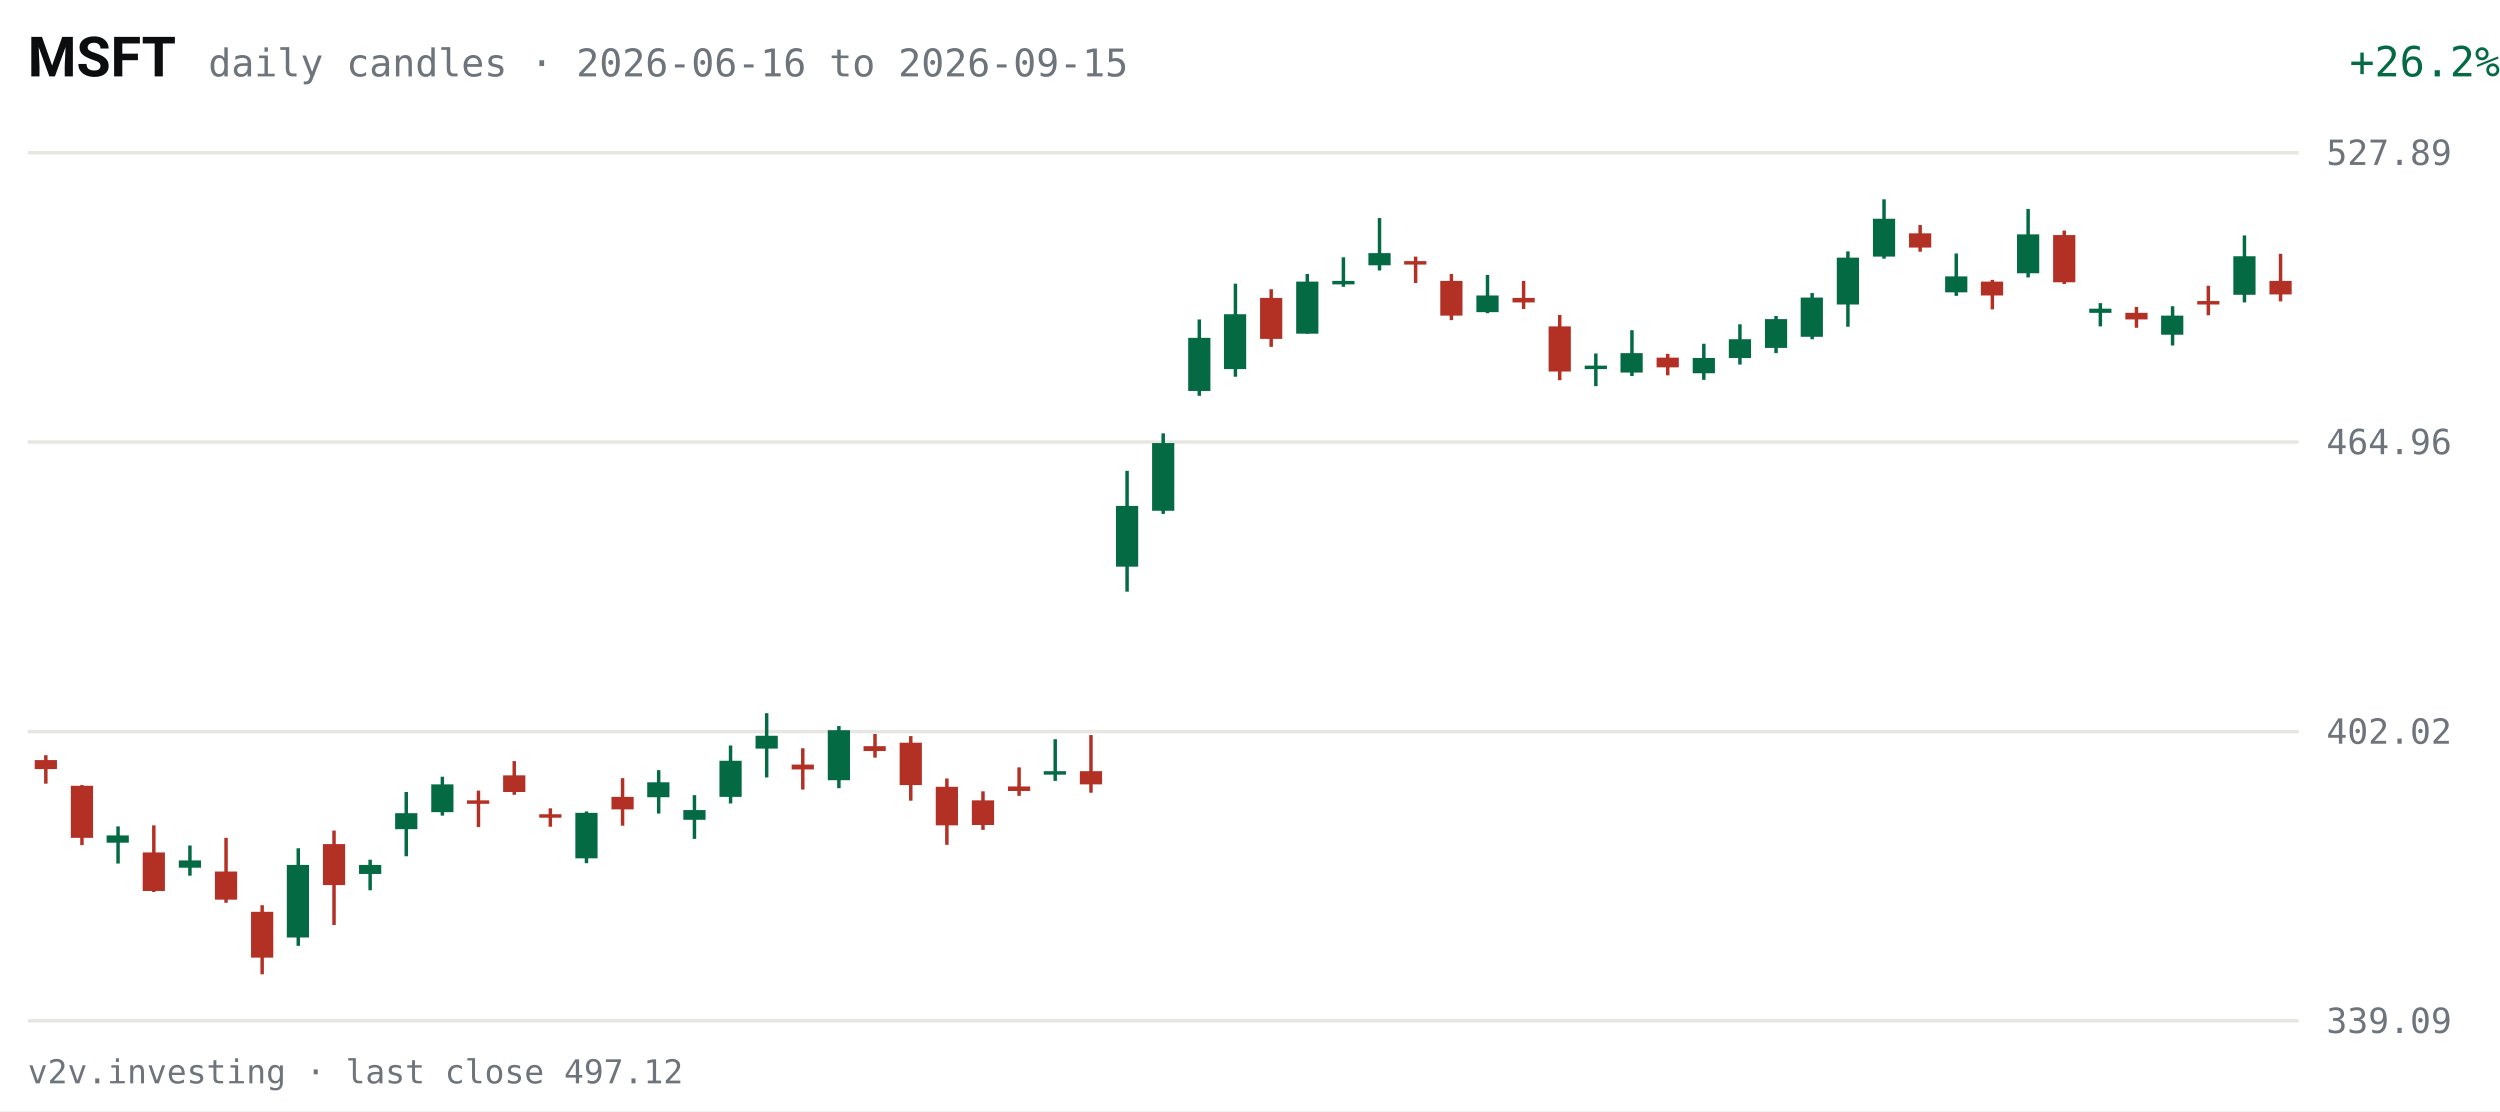
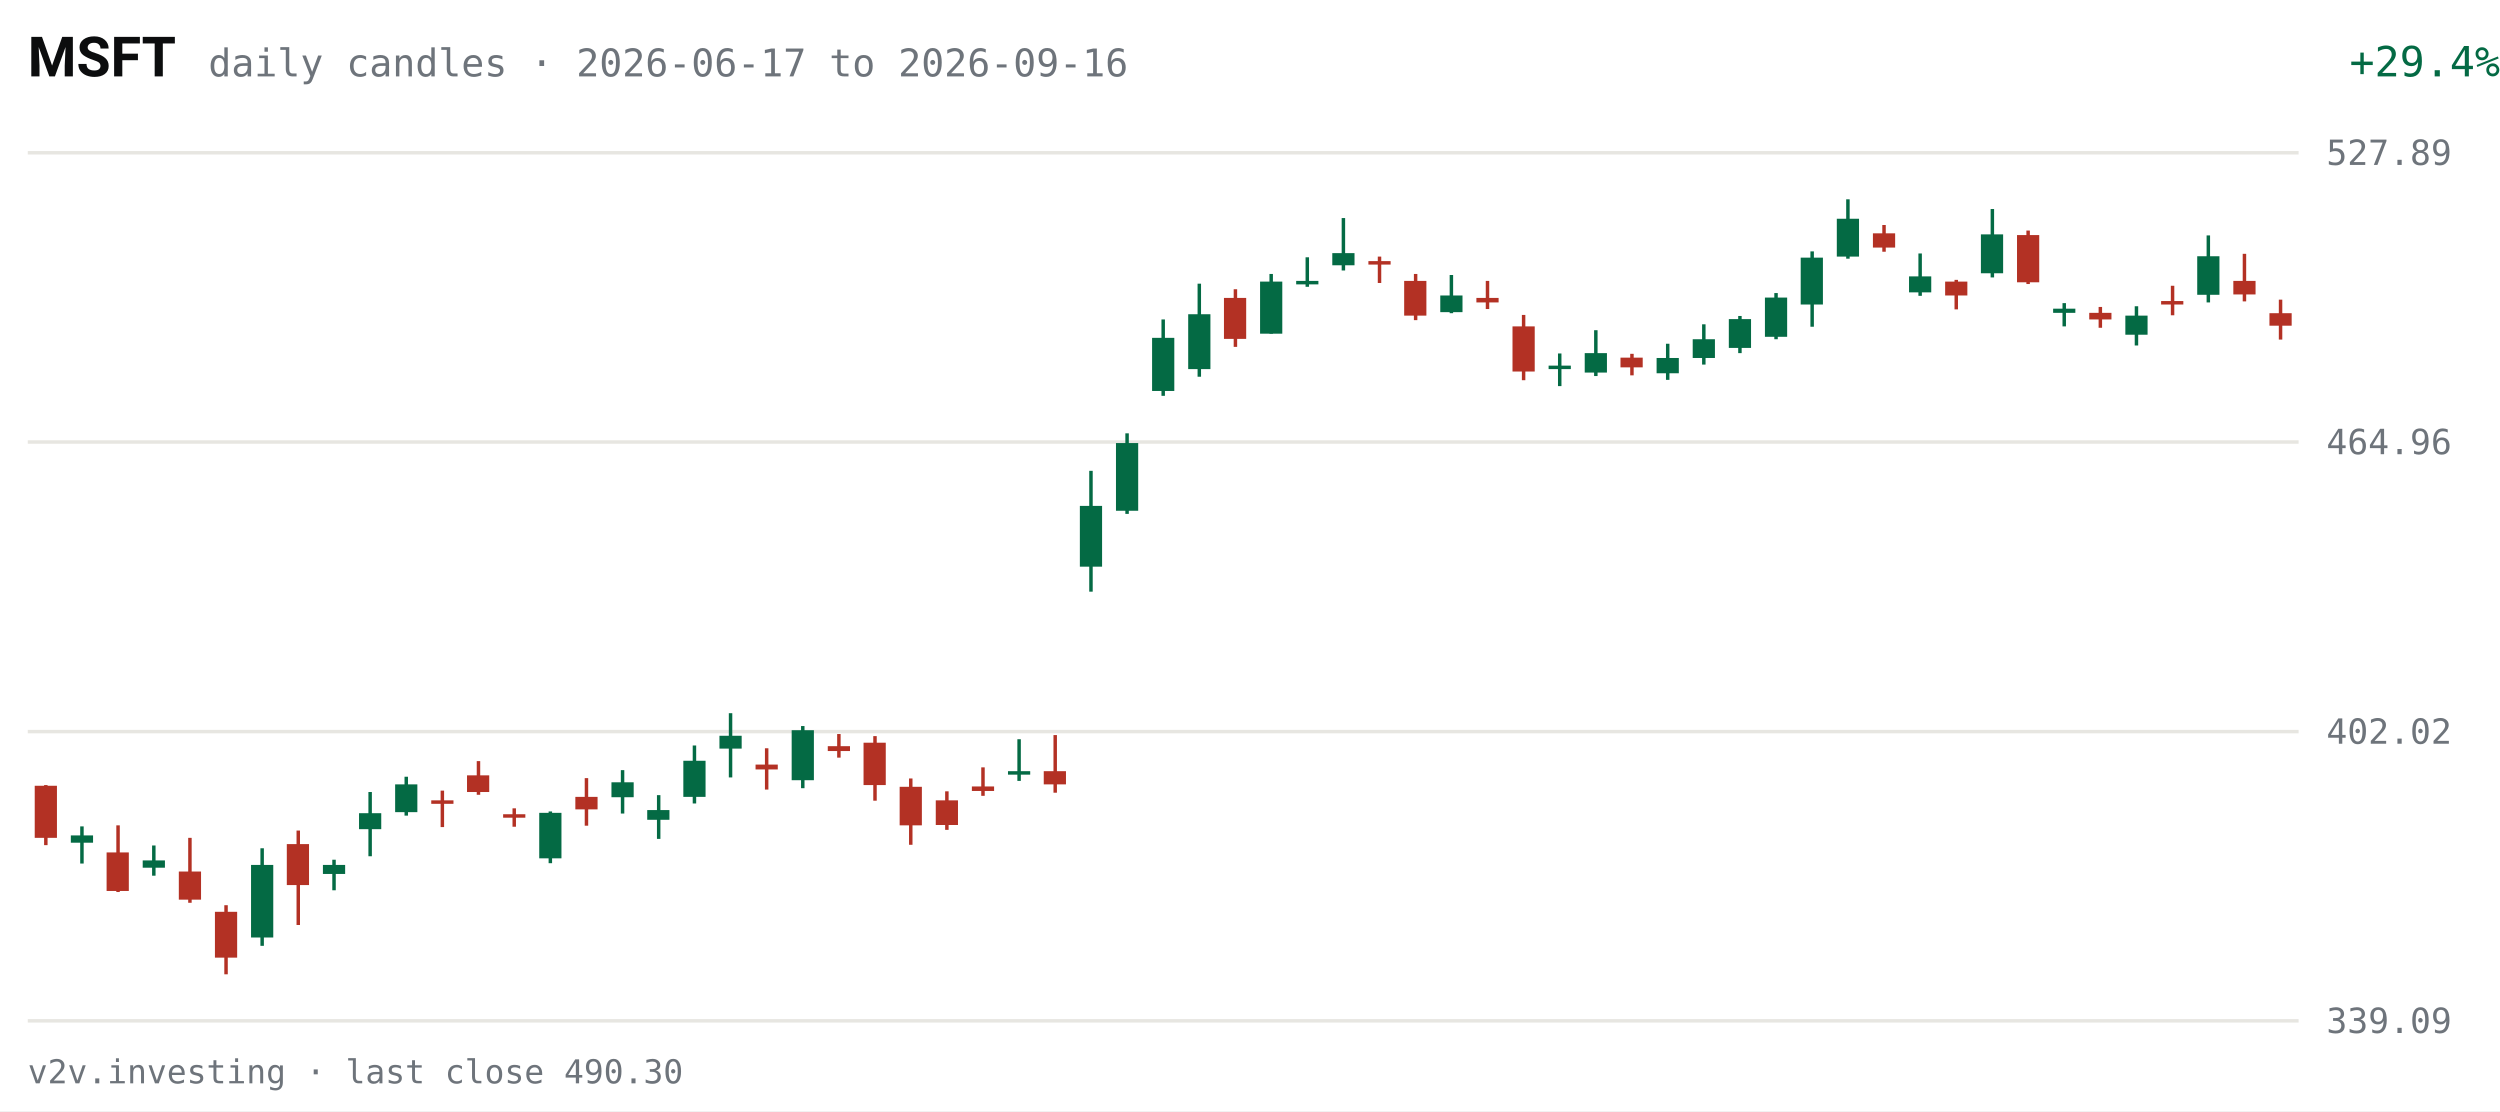
<svg xmlns="http://www.w3.org/2000/svg" viewBox="0 0 720 320" width="720" height="320" role="img" aria-label="MSFT daily candles, last 63 sessions">
  <rect width="720" height="320" fill="#FFFFFF" />
  <text x="8" y="22" fill="#0C0D0E" font-size="16" font-weight="600" font-family="system-ui,-apple-system,Segoe UI,Roboto,sans-serif">MSFT</text>
-   <text x="60" y="22" fill="#6E747B" font-size="11" font-family="ui-monospace,SFMono-Regular,Menlo,Consolas,monospace">daily candles · 2026-06-16 to 2026-09-15</text>
-   <text x="670" y="22" fill="#046A44" font-size="12" text-anchor="end" font-family="ui-monospace,SFMono-Regular,Menlo,Consolas,monospace" transform="translate(50,0)">+26.2%</text>
+   <text x="60" y="22" fill="#6E747B" font-size="11" font-family="ui-monospace,SFMono-Regular,Menlo,Consolas,monospace">daily candles · 2026-06-17 to 2026-09-16</text>
+   <text x="670" y="22" fill="#046A44" font-size="12" text-anchor="end" font-family="ui-monospace,SFMono-Regular,Menlo,Consolas,monospace" transform="translate(50,0)">+29.4%</text>
  <g font-family="ui-monospace,SFMono-Regular,Menlo,Consolas,monospace">
    <line x1="8" y1="294.0" x2="662" y2="294.0" stroke="#E7E6E1" stroke-width="1" />
    <text x="670" y="297.5" fill="#6E747B" font-size="10">339.09</text>
    <line x1="8" y1="210.7" x2="662" y2="210.7" stroke="#E7E6E1" stroke-width="1" />
    <text x="670" y="214.2" fill="#6E747B" font-size="10">402.02</text>
    <line x1="8" y1="127.3" x2="662" y2="127.3" stroke="#E7E6E1" stroke-width="1" />
    <text x="670" y="130.8" fill="#6E747B" font-size="10">464.96</text>
    <line x1="8" y1="44.0" x2="662" y2="44.0" stroke="#E7E6E1" stroke-width="1" />
    <text x="670" y="47.5" fill="#6E747B" font-size="10">527.89</text>
-     <line x1="13.2" y1="217.5" x2="13.2" y2="225.7" stroke="#B33124" stroke-width="1" />
-     <rect x="10.0" y="218.9" width="6.4" height="2.6" fill="#B33124" />
-     <line x1="23.6" y1="226.1" x2="23.6" y2="243.4" stroke="#B33124" stroke-width="1" />
-     <rect x="20.4" y="226.3" width="6.4" height="15.0" fill="#B33124" />
-     <line x1="34.0" y1="238.0" x2="34.0" y2="248.7" stroke="#046A44" stroke-width="1" />
-     <rect x="30.7" y="240.6" width="6.4" height="2.1" fill="#046A44" />
-     <line x1="44.3" y1="237.7" x2="44.3" y2="256.9" stroke="#B33124" stroke-width="1" />
-     <rect x="41.1" y="245.5" width="6.4" height="11.1" fill="#B33124" />
-     <line x1="54.7" y1="243.5" x2="54.7" y2="252.2" stroke="#046A44" stroke-width="1" />
-     <rect x="51.5" y="247.8" width="6.4" height="2.1" fill="#046A44" />
-     <line x1="65.1" y1="241.3" x2="65.1" y2="260.0" stroke="#B33124" stroke-width="1" />
-     <rect x="61.9" y="251.0" width="6.4" height="8.1" fill="#B33124" />
-     <line x1="75.5" y1="260.7" x2="75.5" y2="280.6" stroke="#B33124" stroke-width="1" />
-     <rect x="72.3" y="262.6" width="6.4" height="13.2" fill="#B33124" />
-     <line x1="85.9" y1="244.3" x2="85.9" y2="272.4" stroke="#046A44" stroke-width="1" />
-     <rect x="82.6" y="249.1" width="6.4" height="20.9" fill="#046A44" />
-     <line x1="96.2" y1="239.2" x2="96.2" y2="266.4" stroke="#B33124" stroke-width="1" />
-     <rect x="93.0" y="243.1" width="6.4" height="11.8" fill="#B33124" />
-     <line x1="106.6" y1="247.6" x2="106.6" y2="256.4" stroke="#046A44" stroke-width="1" />
-     <rect x="103.4" y="249.1" width="6.4" height="2.6" fill="#046A44" />
-     <line x1="117.0" y1="228.1" x2="117.0" y2="246.6" stroke="#046A44" stroke-width="1" />
-     <rect x="113.8" y="234.2" width="6.4" height="4.6" fill="#046A44" />
-     <line x1="127.4" y1="223.7" x2="127.4" y2="234.9" stroke="#046A44" stroke-width="1" />
-     <rect x="124.2" y="225.9" width="6.4" height="8.0" fill="#046A44" />
-     <line x1="137.8" y1="227.7" x2="137.8" y2="238.2" stroke="#B33124" stroke-width="1" />
-     <rect x="134.5" y="230.5" width="6.4" height="1.0" fill="#B33124" />
-     <line x1="148.1" y1="219.2" x2="148.1" y2="228.9" stroke="#B33124" stroke-width="1" />
-     <rect x="144.9" y="223.3" width="6.4" height="4.8" fill="#B33124" />
-     <line x1="158.5" y1="232.8" x2="158.5" y2="238.1" stroke="#B33124" stroke-width="1" />
-     <rect x="155.3" y="234.5" width="6.4" height="1.0" fill="#B33124" />
-     <line x1="168.9" y1="233.7" x2="168.9" y2="248.6" stroke="#046A44" stroke-width="1" />
-     <rect x="165.7" y="234.1" width="6.4" height="13.1" fill="#046A44" />
-     <line x1="179.3" y1="224.1" x2="179.3" y2="237.8" stroke="#B33124" stroke-width="1" />
-     <rect x="176.1" y="229.5" width="6.4" height="3.6" fill="#B33124" />
-     <line x1="189.7" y1="221.8" x2="189.7" y2="234.3" stroke="#046A44" stroke-width="1" />
-     <rect x="186.4" y="225.3" width="6.4" height="4.3" fill="#046A44" />
-     <line x1="200.0" y1="229.0" x2="200.0" y2="241.6" stroke="#046A44" stroke-width="1" />
-     <rect x="196.8" y="233.3" width="6.4" height="2.8" fill="#046A44" />
-     <line x1="210.4" y1="214.7" x2="210.4" y2="231.4" stroke="#046A44" stroke-width="1" />
-     <rect x="207.2" y="219.1" width="6.4" height="10.4" fill="#046A44" />
-     <line x1="220.8" y1="205.4" x2="220.8" y2="223.9" stroke="#046A44" stroke-width="1" />
-     <rect x="217.6" y="211.9" width="6.4" height="3.7" fill="#046A44" />
-     <line x1="231.2" y1="215.5" x2="231.2" y2="227.4" stroke="#B33124" stroke-width="1" />
-     <rect x="228.0" y="220.2" width="6.4" height="1.4" fill="#B33124" />
-     <line x1="241.6" y1="209.1" x2="241.6" y2="227.0" stroke="#046A44" stroke-width="1" />
-     <rect x="238.4" y="210.3" width="6.4" height="14.4" fill="#046A44" />
-     <line x1="252.0" y1="211.4" x2="252.0" y2="218.2" stroke="#B33124" stroke-width="1" />
-     <rect x="248.7" y="214.9" width="6.4" height="1.4" fill="#B33124" />
-     <line x1="262.3" y1="212.0" x2="262.3" y2="230.6" stroke="#B33124" stroke-width="1" />
-     <rect x="259.1" y="213.9" width="6.4" height="12.2" fill="#B33124" />
-     <line x1="272.7" y1="224.2" x2="272.7" y2="243.3" stroke="#B33124" stroke-width="1" />
-     <rect x="269.5" y="226.6" width="6.4" height="11.1" fill="#B33124" />
-     <line x1="283.1" y1="227.9" x2="283.1" y2="239.0" stroke="#B33124" stroke-width="1" />
-     <rect x="279.9" y="230.5" width="6.4" height="7.1" fill="#B33124" />
-     <line x1="293.5" y1="221.0" x2="293.5" y2="229.2" stroke="#B33124" stroke-width="1" />
-     <rect x="290.3" y="226.5" width="6.4" height="1.3" fill="#B33124" />
-     <line x1="303.9" y1="212.9" x2="303.9" y2="224.9" stroke="#046A44" stroke-width="1" />
-     <rect x="300.6" y="222.1" width="6.4" height="1.0" fill="#046A44" />
-     <line x1="314.2" y1="211.7" x2="314.2" y2="228.3" stroke="#B33124" stroke-width="1" />
-     <rect x="311.0" y="222.1" width="6.4" height="3.8" fill="#B33124" />
-     <line x1="324.6" y1="135.6" x2="324.6" y2="170.4" stroke="#046A44" stroke-width="1" />
-     <rect x="321.4" y="145.7" width="6.4" height="17.5" fill="#046A44" />
-     <line x1="335.0" y1="124.8" x2="335.0" y2="148.0" stroke="#046A44" stroke-width="1" />
-     <rect x="331.8" y="127.6" width="6.4" height="19.5" fill="#046A44" />
-     <line x1="345.4" y1="92.0" x2="345.4" y2="114.0" stroke="#046A44" stroke-width="1" />
-     <rect x="342.2" y="97.3" width="6.4" height="15.3" fill="#046A44" />
-     <line x1="355.8" y1="81.7" x2="355.8" y2="108.5" stroke="#046A44" stroke-width="1" />
-     <rect x="352.5" y="90.5" width="6.4" height="15.8" fill="#046A44" />
-     <line x1="366.1" y1="83.3" x2="366.1" y2="99.9" stroke="#B33124" stroke-width="1" />
-     <rect x="362.9" y="85.8" width="6.4" height="11.8" fill="#B33124" />
-     <line x1="376.5" y1="78.9" x2="376.5" y2="96.1" stroke="#046A44" stroke-width="1" />
-     <rect x="373.3" y="81.1" width="6.4" height="15.0" fill="#046A44" />
-     <line x1="386.9" y1="74.1" x2="386.9" y2="82.6" stroke="#046A44" stroke-width="1" />
-     <rect x="383.7" y="80.9" width="6.4" height="1.0" fill="#046A44" />
-     <line x1="397.3" y1="62.8" x2="397.3" y2="77.9" stroke="#046A44" stroke-width="1" />
-     <rect x="394.1" y="72.9" width="6.4" height="3.5" fill="#046A44" />
-     <line x1="407.7" y1="73.9" x2="407.7" y2="81.5" stroke="#B33124" stroke-width="1" />
-     <rect x="404.4" y="75.2" width="6.4" height="1.0" fill="#B33124" />
-     <line x1="418.0" y1="78.9" x2="418.0" y2="92.2" stroke="#B33124" stroke-width="1" />
-     <rect x="414.8" y="80.9" width="6.4" height="10.0" fill="#B33124" />
-     <line x1="428.4" y1="79.2" x2="428.4" y2="90.2" stroke="#046A44" stroke-width="1" />
-     <rect x="425.2" y="85.1" width="6.4" height="4.8" fill="#046A44" />
-     <line x1="438.8" y1="80.9" x2="438.8" y2="89.0" stroke="#B33124" stroke-width="1" />
-     <rect x="435.6" y="85.8" width="6.4" height="1.3" fill="#B33124" />
-     <line x1="449.2" y1="90.7" x2="449.2" y2="109.5" stroke="#B33124" stroke-width="1" />
-     <rect x="446.0" y="94.0" width="6.4" height="13.0" fill="#B33124" />
-     <line x1="459.6" y1="101.8" x2="459.6" y2="111.2" stroke="#046A44" stroke-width="1" />
-     <rect x="456.4" y="105.3" width="6.4" height="1.0" fill="#046A44" />
-     <line x1="470.0" y1="95.1" x2="470.0" y2="108.3" stroke="#046A44" stroke-width="1" />
-     <rect x="466.7" y="101.7" width="6.4" height="5.6" fill="#046A44" />
-     <line x1="480.3" y1="101.9" x2="480.3" y2="108.1" stroke="#B33124" stroke-width="1" />
-     <rect x="477.1" y="103.0" width="6.4" height="2.8" fill="#B33124" />
-     <line x1="490.7" y1="99.0" x2="490.7" y2="109.4" stroke="#046A44" stroke-width="1" />
-     <rect x="487.5" y="103.1" width="6.4" height="4.4" fill="#046A44" />
-     <line x1="501.1" y1="93.4" x2="501.1" y2="105.0" stroke="#046A44" stroke-width="1" />
-     <rect x="497.9" y="97.7" width="6.4" height="5.4" fill="#046A44" />
-     <line x1="511.5" y1="91.0" x2="511.5" y2="101.7" stroke="#046A44" stroke-width="1" />
-     <rect x="508.3" y="91.9" width="6.4" height="8.3" fill="#046A44" />
-     <line x1="521.9" y1="84.4" x2="521.9" y2="97.7" stroke="#046A44" stroke-width="1" />
-     <rect x="518.6" y="85.7" width="6.4" height="11.3" fill="#046A44" />
-     <line x1="532.2" y1="72.4" x2="532.2" y2="94.1" stroke="#046A44" stroke-width="1" />
-     <rect x="529.0" y="74.2" width="6.4" height="13.5" fill="#046A44" />
-     <line x1="542.6" y1="57.4" x2="542.6" y2="74.5" stroke="#046A44" stroke-width="1" />
-     <rect x="539.4" y="63.0" width="6.4" height="10.9" fill="#046A44" />
-     <line x1="553.0" y1="64.8" x2="553.0" y2="72.5" stroke="#B33124" stroke-width="1" />
-     <rect x="549.8" y="67.2" width="6.4" height="4.1" fill="#B33124" />
-     <line x1="563.4" y1="73.0" x2="563.4" y2="85.2" stroke="#046A44" stroke-width="1" />
-     <rect x="560.2" y="79.6" width="6.4" height="4.6" fill="#046A44" />
-     <line x1="573.8" y1="80.6" x2="573.8" y2="89.1" stroke="#B33124" stroke-width="1" />
-     <rect x="570.5" y="81.1" width="6.4" height="4.0" fill="#B33124" />
-     <line x1="584.1" y1="60.2" x2="584.1" y2="79.9" stroke="#046A44" stroke-width="1" />
-     <rect x="580.9" y="67.5" width="6.4" height="11.2" fill="#046A44" />
-     <line x1="594.5" y1="66.4" x2="594.5" y2="81.8" stroke="#B33124" stroke-width="1" />
-     <rect x="591.3" y="67.7" width="6.4" height="13.6" fill="#B33124" />
-     <line x1="604.9" y1="87.3" x2="604.9" y2="94.0" stroke="#046A44" stroke-width="1" />
-     <rect x="601.7" y="88.9" width="6.4" height="1.2" fill="#046A44" />
-     <line x1="615.3" y1="88.4" x2="615.3" y2="94.4" stroke="#B33124" stroke-width="1" />
-     <rect x="612.1" y="90.1" width="6.4" height="1.9" fill="#B33124" />
-     <line x1="625.7" y1="88.2" x2="625.7" y2="99.5" stroke="#046A44" stroke-width="1" />
-     <rect x="622.4" y="90.9" width="6.4" height="5.5" fill="#046A44" />
-     <line x1="636.0" y1="82.3" x2="636.0" y2="90.8" stroke="#B33124" stroke-width="1" />
-     <rect x="632.8" y="86.7" width="6.4" height="1.0" fill="#B33124" />
-     <line x1="646.4" y1="67.8" x2="646.4" y2="87.1" stroke="#046A44" stroke-width="1" />
-     <rect x="643.2" y="73.8" width="6.4" height="11.1" fill="#046A44" />
-     <line x1="656.8" y1="73.1" x2="656.8" y2="86.8" stroke="#B33124" stroke-width="1" />
-     <rect x="653.6" y="80.9" width="6.4" height="3.9" fill="#B33124" />
+     <line x1="13.2" y1="226.1" x2="13.2" y2="243.4" stroke="#B33124" stroke-width="1" />
+     <rect x="10.0" y="226.3" width="6.4" height="15.0" fill="#B33124" />
+     <line x1="23.6" y1="238.0" x2="23.6" y2="248.7" stroke="#046A44" stroke-width="1" />
+     <rect x="20.4" y="240.6" width="6.4" height="2.1" fill="#046A44" />
+     <line x1="34.0" y1="237.7" x2="34.0" y2="256.9" stroke="#B33124" stroke-width="1" />
+     <rect x="30.7" y="245.5" width="6.4" height="11.1" fill="#B33124" />
+     <line x1="44.3" y1="243.5" x2="44.3" y2="252.2" stroke="#046A44" stroke-width="1" />
+     <rect x="41.1" y="247.8" width="6.4" height="2.1" fill="#046A44" />
+     <line x1="54.7" y1="241.3" x2="54.7" y2="260.0" stroke="#B33124" stroke-width="1" />
+     <rect x="51.5" y="251.0" width="6.4" height="8.1" fill="#B33124" />
+     <line x1="65.1" y1="260.7" x2="65.1" y2="280.6" stroke="#B33124" stroke-width="1" />
+     <rect x="61.9" y="262.6" width="6.4" height="13.2" fill="#B33124" />
+     <line x1="75.5" y1="244.3" x2="75.5" y2="272.4" stroke="#046A44" stroke-width="1" />
+     <rect x="72.3" y="249.1" width="6.4" height="20.9" fill="#046A44" />
+     <line x1="85.9" y1="239.2" x2="85.9" y2="266.4" stroke="#B33124" stroke-width="1" />
+     <rect x="82.6" y="243.1" width="6.4" height="11.8" fill="#B33124" />
+     <line x1="96.2" y1="247.6" x2="96.2" y2="256.4" stroke="#046A44" stroke-width="1" />
+     <rect x="93.0" y="249.1" width="6.4" height="2.6" fill="#046A44" />
+     <line x1="106.6" y1="228.1" x2="106.6" y2="246.6" stroke="#046A44" stroke-width="1" />
+     <rect x="103.4" y="234.2" width="6.4" height="4.6" fill="#046A44" />
+     <line x1="117.0" y1="223.7" x2="117.0" y2="234.9" stroke="#046A44" stroke-width="1" />
+     <rect x="113.8" y="225.9" width="6.4" height="8.0" fill="#046A44" />
+     <line x1="127.4" y1="227.7" x2="127.4" y2="238.2" stroke="#B33124" stroke-width="1" />
+     <rect x="124.2" y="230.5" width="6.4" height="1.0" fill="#B33124" />
+     <line x1="137.8" y1="219.2" x2="137.8" y2="228.9" stroke="#B33124" stroke-width="1" />
+     <rect x="134.5" y="223.3" width="6.4" height="4.8" fill="#B33124" />
+     <line x1="148.1" y1="232.8" x2="148.1" y2="238.1" stroke="#B33124" stroke-width="1" />
+     <rect x="144.9" y="234.5" width="6.4" height="1.0" fill="#B33124" />
+     <line x1="158.5" y1="233.7" x2="158.5" y2="248.6" stroke="#046A44" stroke-width="1" />
+     <rect x="155.3" y="234.1" width="6.4" height="13.1" fill="#046A44" />
+     <line x1="168.9" y1="224.1" x2="168.9" y2="237.8" stroke="#B33124" stroke-width="1" />
+     <rect x="165.7" y="229.5" width="6.4" height="3.6" fill="#B33124" />
+     <line x1="179.3" y1="221.8" x2="179.3" y2="234.3" stroke="#046A44" stroke-width="1" />
+     <rect x="176.1" y="225.3" width="6.4" height="4.3" fill="#046A44" />
+     <line x1="189.7" y1="229.0" x2="189.7" y2="241.6" stroke="#046A44" stroke-width="1" />
+     <rect x="186.4" y="233.3" width="6.4" height="2.8" fill="#046A44" />
+     <line x1="200.0" y1="214.7" x2="200.0" y2="231.4" stroke="#046A44" stroke-width="1" />
+     <rect x="196.8" y="219.1" width="6.4" height="10.4" fill="#046A44" />
+     <line x1="210.4" y1="205.4" x2="210.4" y2="223.9" stroke="#046A44" stroke-width="1" />
+     <rect x="207.2" y="211.9" width="6.4" height="3.7" fill="#046A44" />
+     <line x1="220.8" y1="215.5" x2="220.8" y2="227.4" stroke="#B33124" stroke-width="1" />
+     <rect x="217.6" y="220.2" width="6.4" height="1.4" fill="#B33124" />
+     <line x1="231.2" y1="209.1" x2="231.2" y2="227.0" stroke="#046A44" stroke-width="1" />
+     <rect x="228.0" y="210.3" width="6.4" height="14.4" fill="#046A44" />
+     <line x1="241.6" y1="211.4" x2="241.6" y2="218.2" stroke="#B33124" stroke-width="1" />
+     <rect x="238.4" y="214.9" width="6.4" height="1.4" fill="#B33124" />
+     <line x1="252.0" y1="212.0" x2="252.0" y2="230.6" stroke="#B33124" stroke-width="1" />
+     <rect x="248.7" y="213.9" width="6.4" height="12.2" fill="#B33124" />
+     <line x1="262.3" y1="224.2" x2="262.3" y2="243.3" stroke="#B33124" stroke-width="1" />
+     <rect x="259.1" y="226.6" width="6.4" height="11.1" fill="#B33124" />
+     <line x1="272.7" y1="227.9" x2="272.7" y2="239.0" stroke="#B33124" stroke-width="1" />
+     <rect x="269.5" y="230.5" width="6.4" height="7.1" fill="#B33124" />
+     <line x1="283.1" y1="221.0" x2="283.1" y2="229.2" stroke="#B33124" stroke-width="1" />
+     <rect x="279.9" y="226.5" width="6.4" height="1.3" fill="#B33124" />
+     <line x1="293.5" y1="212.9" x2="293.5" y2="224.9" stroke="#046A44" stroke-width="1" />
+     <rect x="290.3" y="222.1" width="6.4" height="1.0" fill="#046A44" />
+     <line x1="303.9" y1="211.7" x2="303.9" y2="228.3" stroke="#B33124" stroke-width="1" />
+     <rect x="300.6" y="222.1" width="6.4" height="3.8" fill="#B33124" />
+     <line x1="314.2" y1="135.6" x2="314.2" y2="170.4" stroke="#046A44" stroke-width="1" />
+     <rect x="311.0" y="145.7" width="6.4" height="17.5" fill="#046A44" />
+     <line x1="324.6" y1="124.8" x2="324.6" y2="148.0" stroke="#046A44" stroke-width="1" />
+     <rect x="321.4" y="127.6" width="6.4" height="19.5" fill="#046A44" />
+     <line x1="335.0" y1="92.0" x2="335.0" y2="114.0" stroke="#046A44" stroke-width="1" />
+     <rect x="331.8" y="97.3" width="6.4" height="15.3" fill="#046A44" />
+     <line x1="345.4" y1="81.7" x2="345.4" y2="108.5" stroke="#046A44" stroke-width="1" />
+     <rect x="342.2" y="90.5" width="6.4" height="15.8" fill="#046A44" />
+     <line x1="355.8" y1="83.3" x2="355.8" y2="99.9" stroke="#B33124" stroke-width="1" />
+     <rect x="352.5" y="85.8" width="6.4" height="11.8" fill="#B33124" />
+     <line x1="366.1" y1="78.9" x2="366.1" y2="96.1" stroke="#046A44" stroke-width="1" />
+     <rect x="362.9" y="81.1" width="6.4" height="15.0" fill="#046A44" />
+     <line x1="376.5" y1="74.1" x2="376.5" y2="82.6" stroke="#046A44" stroke-width="1" />
+     <rect x="373.3" y="80.9" width="6.4" height="1.0" fill="#046A44" />
+     <line x1="386.9" y1="62.8" x2="386.9" y2="77.9" stroke="#046A44" stroke-width="1" />
+     <rect x="383.7" y="72.9" width="6.4" height="3.5" fill="#046A44" />
+     <line x1="397.3" y1="73.9" x2="397.3" y2="81.5" stroke="#B33124" stroke-width="1" />
+     <rect x="394.1" y="75.2" width="6.4" height="1.0" fill="#B33124" />
+     <line x1="407.7" y1="78.9" x2="407.7" y2="92.2" stroke="#B33124" stroke-width="1" />
+     <rect x="404.4" y="80.9" width="6.4" height="10.0" fill="#B33124" />
+     <line x1="418.0" y1="79.2" x2="418.0" y2="90.2" stroke="#046A44" stroke-width="1" />
+     <rect x="414.8" y="85.1" width="6.4" height="4.8" fill="#046A44" />
+     <line x1="428.4" y1="80.9" x2="428.4" y2="89.0" stroke="#B33124" stroke-width="1" />
+     <rect x="425.2" y="85.8" width="6.4" height="1.3" fill="#B33124" />
+     <line x1="438.8" y1="90.7" x2="438.8" y2="109.5" stroke="#B33124" stroke-width="1" />
+     <rect x="435.6" y="94.0" width="6.4" height="13.0" fill="#B33124" />
+     <line x1="449.2" y1="101.8" x2="449.2" y2="111.2" stroke="#046A44" stroke-width="1" />
+     <rect x="446.0" y="105.3" width="6.4" height="1.0" fill="#046A44" />
+     <line x1="459.6" y1="95.1" x2="459.6" y2="108.3" stroke="#046A44" stroke-width="1" />
+     <rect x="456.4" y="101.7" width="6.4" height="5.6" fill="#046A44" />
+     <line x1="470.0" y1="101.9" x2="470.0" y2="108.1" stroke="#B33124" stroke-width="1" />
+     <rect x="466.7" y="103.0" width="6.4" height="2.8" fill="#B33124" />
+     <line x1="480.3" y1="99.0" x2="480.3" y2="109.4" stroke="#046A44" stroke-width="1" />
+     <rect x="477.1" y="103.1" width="6.4" height="4.4" fill="#046A44" />
+     <line x1="490.7" y1="93.4" x2="490.7" y2="105.0" stroke="#046A44" stroke-width="1" />
+     <rect x="487.5" y="97.7" width="6.4" height="5.4" fill="#046A44" />
+     <line x1="501.1" y1="91.0" x2="501.1" y2="101.7" stroke="#046A44" stroke-width="1" />
+     <rect x="497.9" y="91.9" width="6.4" height="8.3" fill="#046A44" />
+     <line x1="511.5" y1="84.4" x2="511.5" y2="97.7" stroke="#046A44" stroke-width="1" />
+     <rect x="508.3" y="85.7" width="6.4" height="11.3" fill="#046A44" />
+     <line x1="521.9" y1="72.4" x2="521.9" y2="94.1" stroke="#046A44" stroke-width="1" />
+     <rect x="518.6" y="74.2" width="6.4" height="13.5" fill="#046A44" />
+     <line x1="532.2" y1="57.4" x2="532.2" y2="74.5" stroke="#046A44" stroke-width="1" />
+     <rect x="529.0" y="63.0" width="6.4" height="10.9" fill="#046A44" />
+     <line x1="542.6" y1="64.8" x2="542.6" y2="72.5" stroke="#B33124" stroke-width="1" />
+     <rect x="539.4" y="67.2" width="6.4" height="4.1" fill="#B33124" />
+     <line x1="553.0" y1="73.0" x2="553.0" y2="85.2" stroke="#046A44" stroke-width="1" />
+     <rect x="549.8" y="79.6" width="6.4" height="4.6" fill="#046A44" />
+     <line x1="563.4" y1="80.6" x2="563.4" y2="89.1" stroke="#B33124" stroke-width="1" />
+     <rect x="560.2" y="81.1" width="6.4" height="4.0" fill="#B33124" />
+     <line x1="573.8" y1="60.2" x2="573.8" y2="79.9" stroke="#046A44" stroke-width="1" />
+     <rect x="570.5" y="67.5" width="6.4" height="11.2" fill="#046A44" />
+     <line x1="584.1" y1="66.4" x2="584.1" y2="81.8" stroke="#B33124" stroke-width="1" />
+     <rect x="580.9" y="67.7" width="6.4" height="13.6" fill="#B33124" />
+     <line x1="594.5" y1="87.3" x2="594.5" y2="94.0" stroke="#046A44" stroke-width="1" />
+     <rect x="591.3" y="88.9" width="6.4" height="1.2" fill="#046A44" />
+     <line x1="604.9" y1="88.4" x2="604.9" y2="94.4" stroke="#B33124" stroke-width="1" />
+     <rect x="601.7" y="90.1" width="6.4" height="1.9" fill="#B33124" />
+     <line x1="615.3" y1="88.2" x2="615.3" y2="99.5" stroke="#046A44" stroke-width="1" />
+     <rect x="612.1" y="90.9" width="6.4" height="5.5" fill="#046A44" />
+     <line x1="625.7" y1="82.3" x2="625.7" y2="90.8" stroke="#B33124" stroke-width="1" />
+     <rect x="622.4" y="86.7" width="6.4" height="1.0" fill="#B33124" />
+     <line x1="636.0" y1="67.8" x2="636.0" y2="87.1" stroke="#046A44" stroke-width="1" />
+     <rect x="632.8" y="73.8" width="6.4" height="11.1" fill="#046A44" />
+     <line x1="646.4" y1="73.1" x2="646.4" y2="86.8" stroke="#B33124" stroke-width="1" />
+     <rect x="643.2" y="80.9" width="6.4" height="3.9" fill="#B33124" />
+     <line x1="656.8" y1="86.3" x2="656.8" y2="97.8" stroke="#B33124" stroke-width="1" />
+     <rect x="653.6" y="90.2" width="6.4" height="3.6" fill="#B33124" />
  </g>
-   <text x="8" y="312" fill="#6E747B" font-size="9.5" font-family="ui-monospace,SFMono-Regular,Menlo,Consolas,monospace">v2v.investing · last close 497.12</text>
+   <text x="8" y="312" fill="#6E747B" font-size="9.5" font-family="ui-monospace,SFMono-Regular,Menlo,Consolas,monospace">v2v.investing · last close 490.30</text>
</svg>
